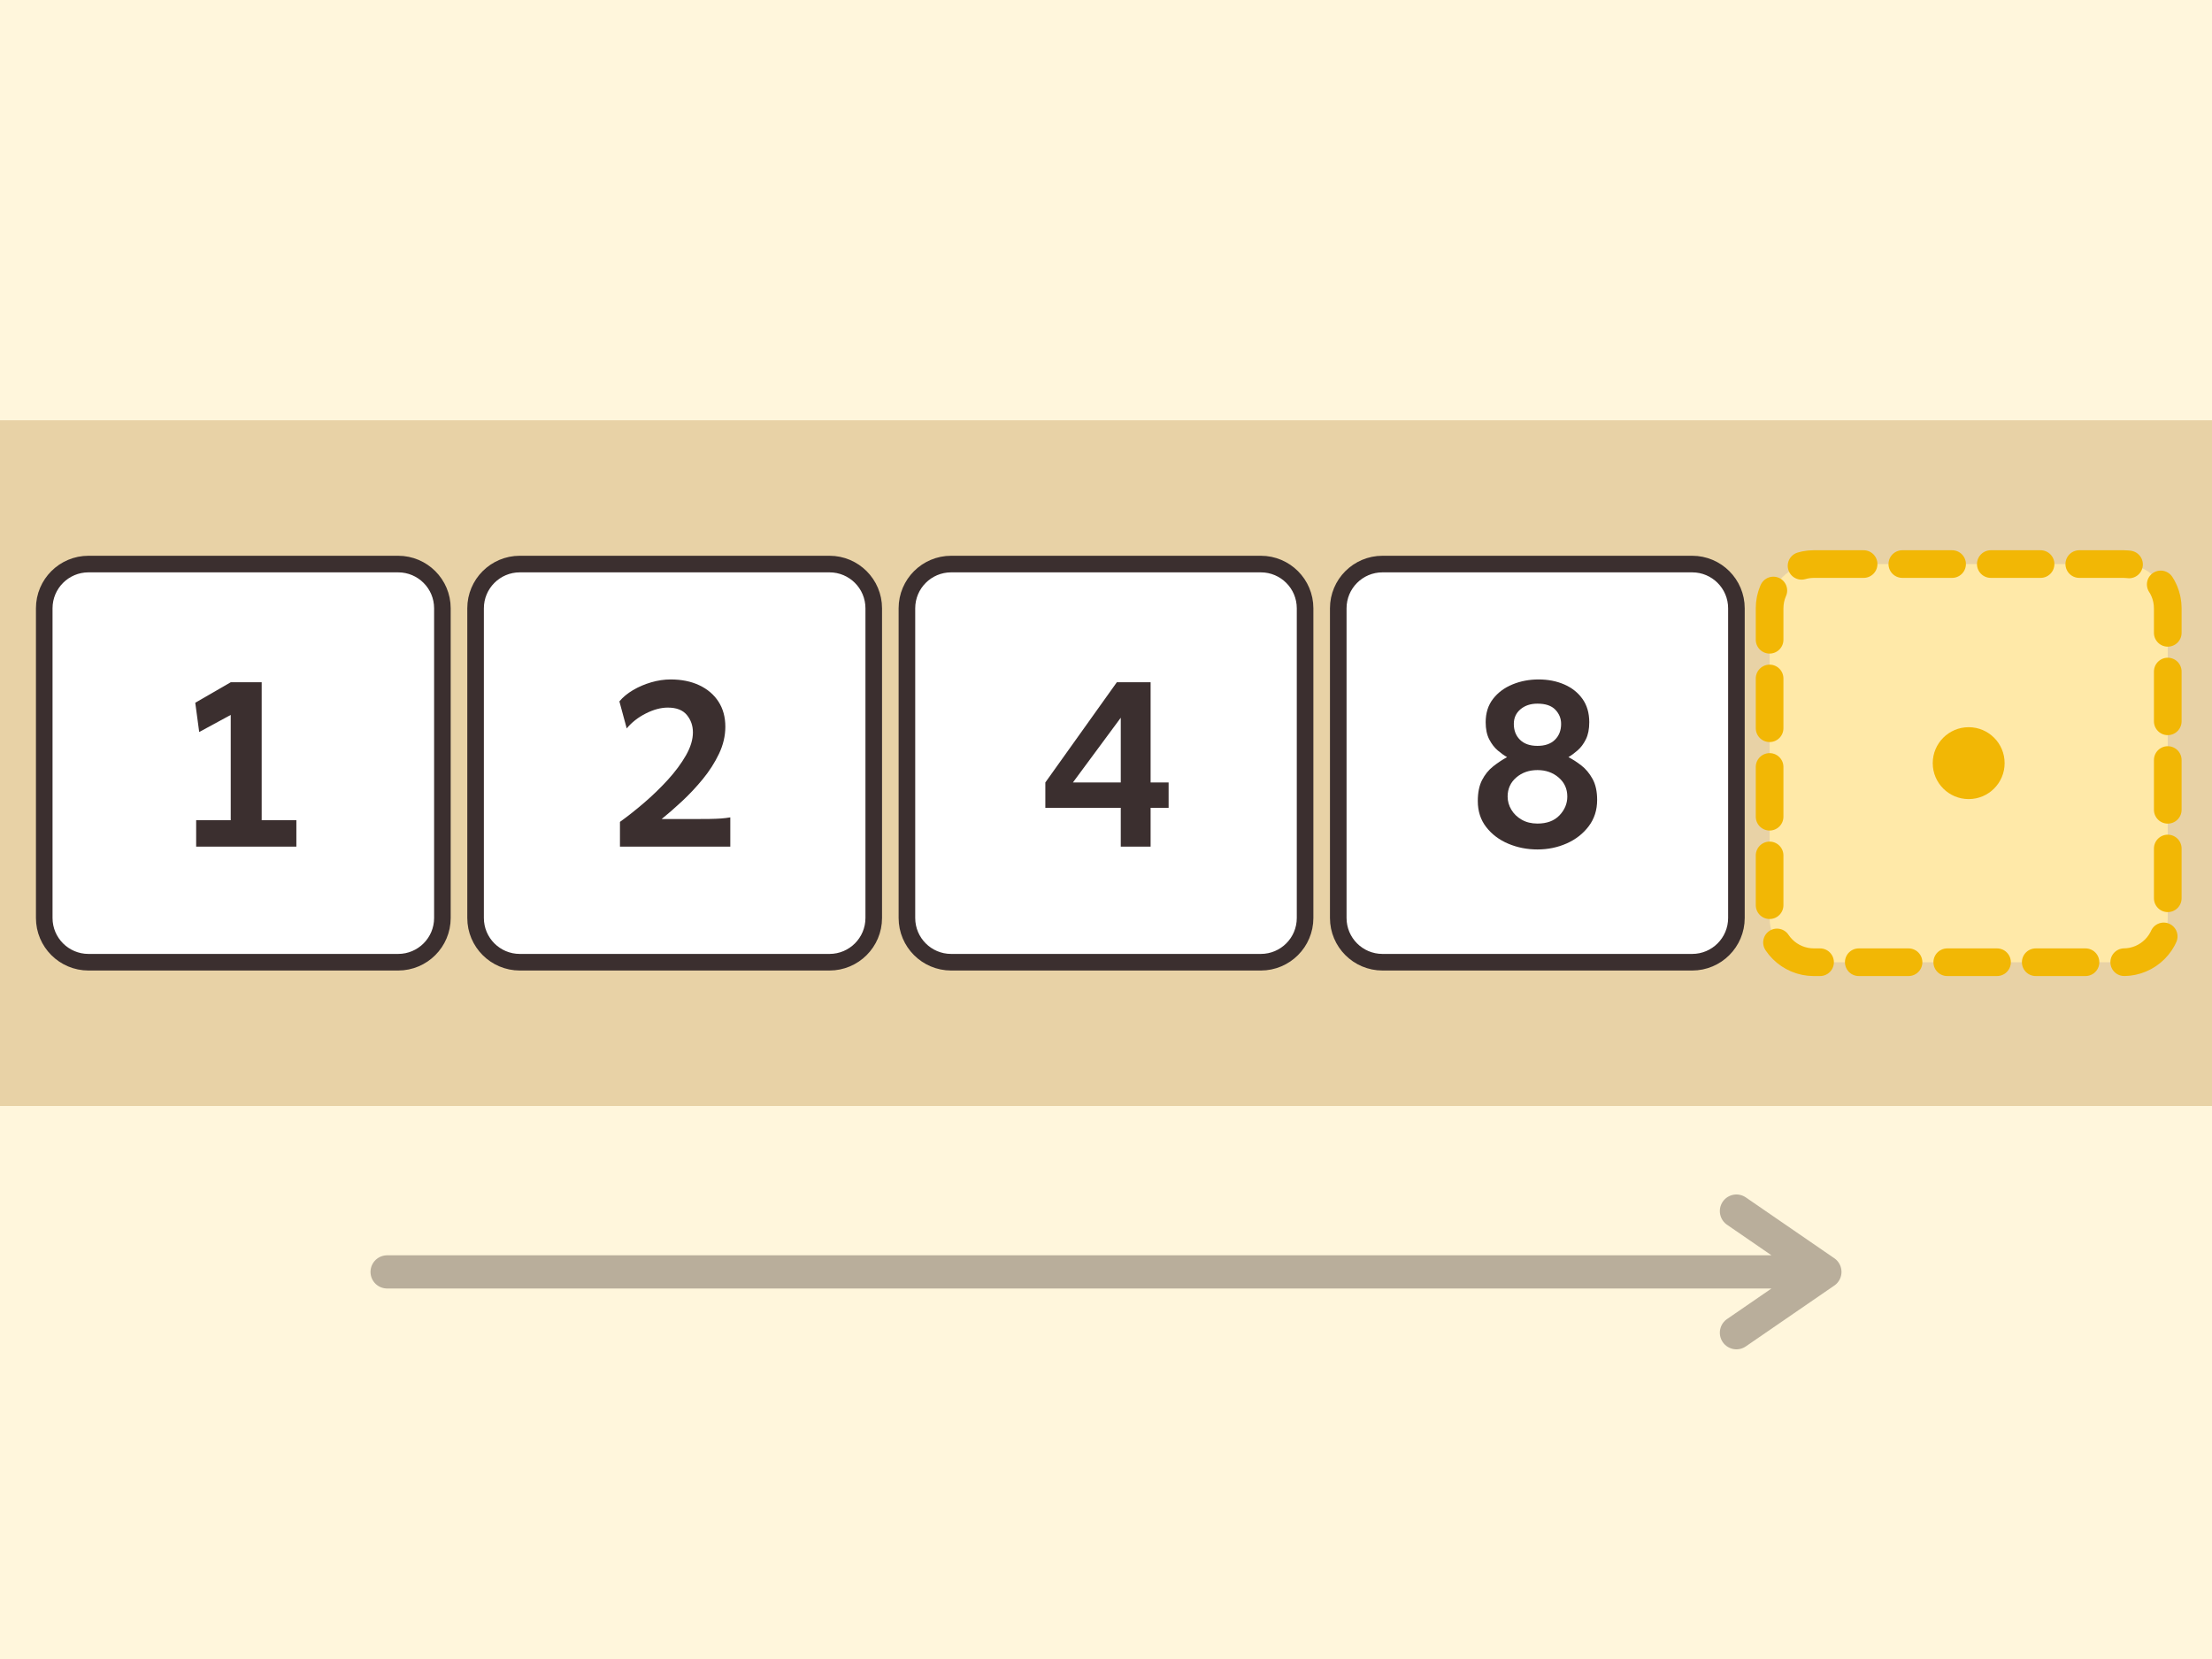
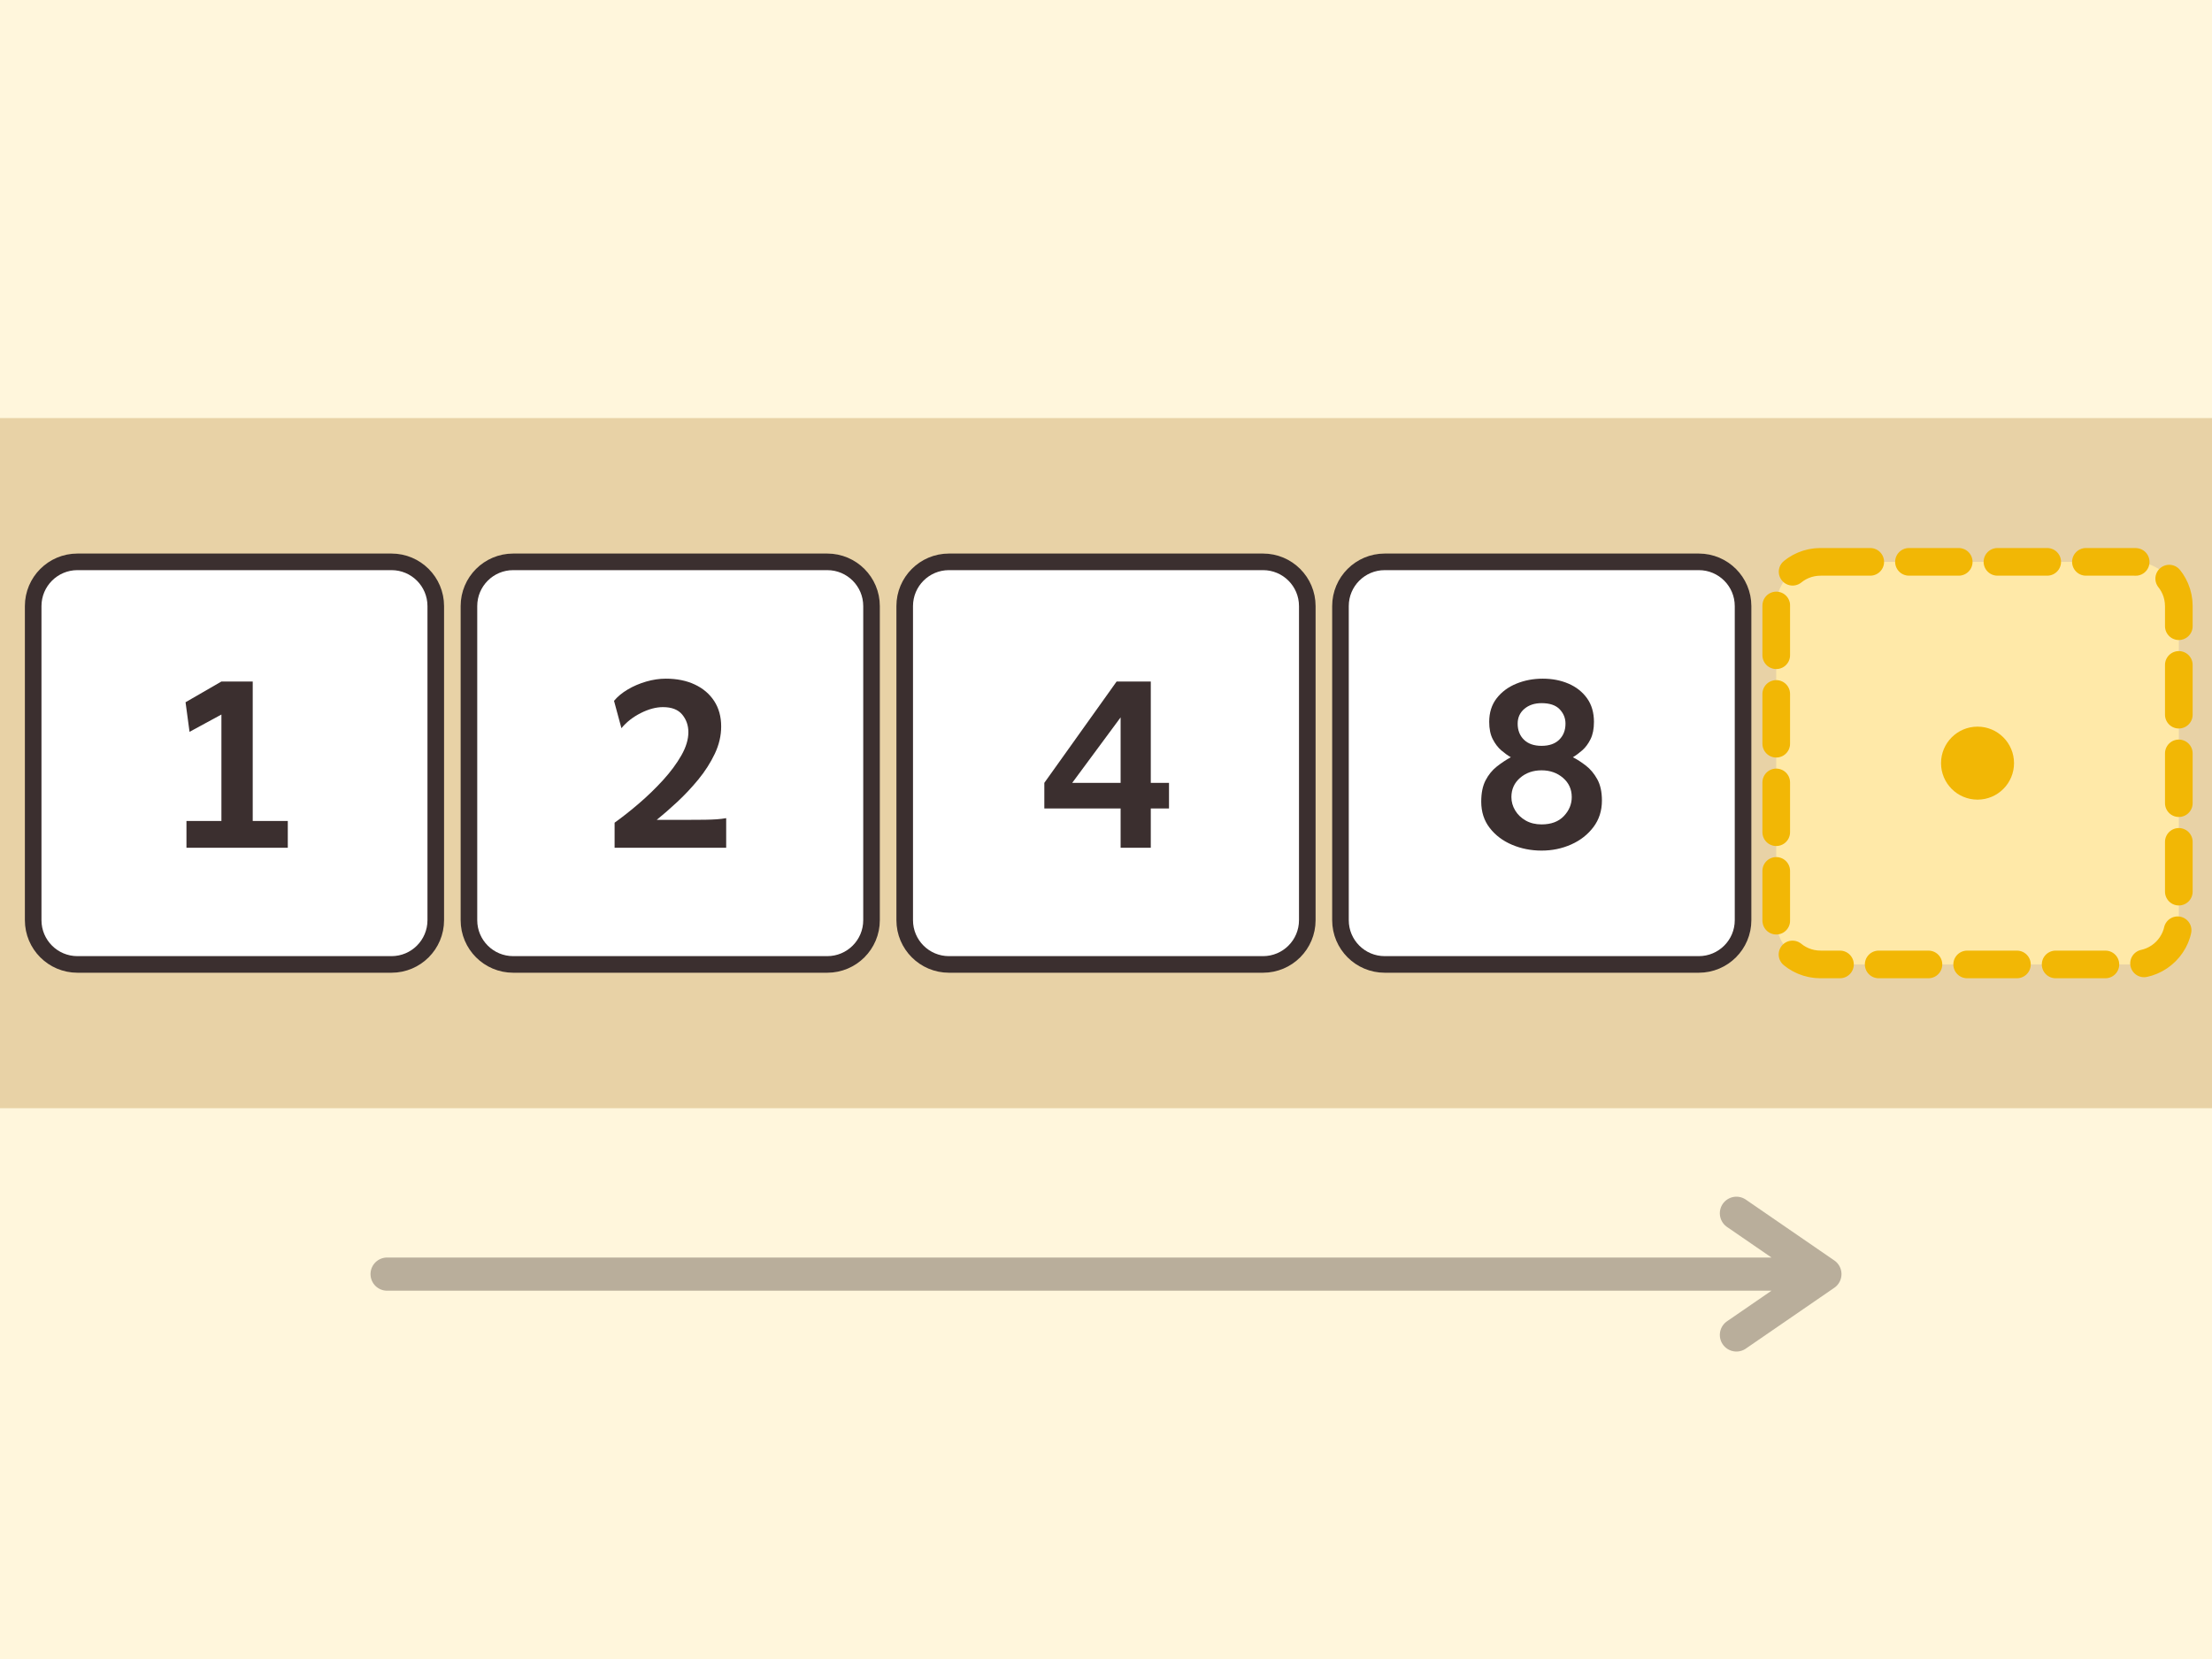
<svg xmlns="http://www.w3.org/2000/svg" viewBox="0 0 400 300">
  <rect width="400" height="300" fill="#fff6dc" />
-   <rect x="0" y="76.0" width="400" height="124.0" fill="#e8d2a6" />
-   <rect x="8.0" y="102.0" width="72.0" height="72.0" rx="8" fill="#ffffff" stroke="#3b2f2f" stroke-width="3" />
-   <path transform="translate(31.4 153.1) scale(0.02036 -0.02036)" d="M1090 0H200V235H507V1170L227 1018L192 1278L507 1460H782V235H1090Z" fill="#3b2f2f" />
-   <rect x="86.0" y="102.0" width="72.0" height="72.0" rx="8" fill="#ffffff" stroke="#3b2f2f" stroke-width="3" />
-   <path transform="translate(109.4 153.1) scale(0.02036 -0.02036)" d="M1113 260V0H133V220Q235 293 347.5 389.5Q460 486 558.5 594.0Q657 702 719.0 810.5Q781 919 781 1015Q781 1104 727.0 1169.5Q673 1235 558 1235Q466 1235 363.0 1183.0Q260 1131 193 1050L128 1290Q174 1346 248.5 1390.0Q323 1434 410.5 1459.5Q498 1485 583 1485Q728 1485 837.5 1433.5Q947 1382 1008.0 1288.0Q1069 1194 1069 1065Q1069 943 1012.5 824.5Q956 706 868.0 599.0Q780 492 682.5 401.5Q585 311 503 245H768Q867 245 928.0 246.0Q989 247 1031.0 250.0Q1073 253 1113 260Z" fill="#3b2f2f" />
-   <rect x="164.0" y="102.0" width="72.0" height="72.0" rx="8" fill="#ffffff" stroke="#3b2f2f" stroke-width="3" />
-   <path transform="translate(187.4 153.1) scale(0.02036 -0.02036)" d="M1175 345H1015V0H750V345H80V570L715 1460H1015V570H1175ZM750 1145 325 570H750Z" fill="#3b2f2f" />
-   <rect x="242.0" y="102.0" width="72.0" height="72.0" rx="8" fill="#ffffff" stroke="#3b2f2f" stroke-width="3" />
-   <path transform="translate(265.4 153.1) scale(0.02036 -0.02036)" d="M620 -25Q482 -25 361.0 26.0Q240 77 165.0 173.5Q90 270 90 405Q90 518 128.0 591.5Q166 665 226.0 712.5Q286 760 350 795Q311 817 267.0 854.5Q223 892 191.5 953.0Q160 1014 160 1105Q160 1228 225.5 1312.5Q291 1397 398.5 1441.0Q506 1485 630 1485Q755 1485 857.0 1441.0Q959 1397 1019.5 1312.5Q1080 1228 1080 1105Q1080 1014 1050.0 953.5Q1020 893 977.0 855.5Q934 818 895 795Q950 767 1009.0 721.5Q1068 676 1109.0 602.0Q1150 528 1150 415Q1150 280 1075.0 181.0Q1000 82 879.5 28.5Q759 -25 620 -25ZM830 1090Q830 1163 778.5 1216.5Q727 1270 620 1270Q528 1270 469.0 1220.0Q410 1170 410 1090Q410 1003 465.0 949.0Q520 895 620 895Q720 895 775.0 949.0Q830 1003 830 1090ZM885 445Q885 548 808.0 614.0Q731 680 620 680Q508 680 431.5 614.0Q355 548 355 445Q355 383 388.0 328.0Q421 273 480.5 239.0Q540 205 620 205Q746 205 815.5 278.0Q885 351 885 445Z" fill="#3b2f2f" />
-   <rect x="320.0" y="102.0" width="72.0" height="72.0" rx="8" fill="#ffe9a8" stroke="#f2b705" stroke-width="5" stroke-dasharray="9 7" stroke-linecap="round" />
-   <circle cx="356.0" cy="138.0" r="6.5" fill="#f2b705" />
-   <path d="M70 230.0H330M314 219.0L330 230.0L314 241.0" fill="none" stroke="#b9ae9b" stroke-width="6" stroke-linecap="round" stroke-linejoin="round" />
+   <rect x="0" y="75.6" width="400" height="124.8" fill="#e8d2a6" />
+   <rect x="6.0" y="101.6" width="72.8" height="72.8" rx="8" fill="#ffffff" stroke="#3b2f2f" stroke-width="3" />
+   <path transform="translate(29.6 153.3) scale(0.02059 -0.02059)" d="M1090 0H200V235H507V1170L227 1018L192 1278L507 1460H782V235H1090Z" fill="#3b2f2f" />
+   <rect x="84.8" y="101.6" width="72.8" height="72.8" rx="8" fill="#ffffff" stroke="#3b2f2f" stroke-width="3" />
+   <path transform="translate(108.4 153.3) scale(0.02059 -0.02059)" d="M1113 260V0H133V220Q235 293 347.5 389.5Q460 486 558.5 594.0Q657 702 719.0 810.5Q781 919 781 1015Q781 1104 727.0 1169.5Q673 1235 558 1235Q466 1235 363.0 1183.0Q260 1131 193 1050L128 1290Q174 1346 248.5 1390.0Q323 1434 410.5 1459.5Q498 1485 583 1485Q728 1485 837.5 1433.5Q947 1382 1008.0 1288.0Q1069 1194 1069 1065Q1069 943 1012.5 824.5Q956 706 868.0 599.0Q780 492 682.5 401.5Q585 311 503 245H768Q867 245 928.0 246.0Q989 247 1031.0 250.0Q1073 253 1113 260Z" fill="#3b2f2f" />
+   <rect x="163.6" y="101.6" width="72.8" height="72.8" rx="8" fill="#ffffff" stroke="#3b2f2f" stroke-width="3" />
+   <path transform="translate(187.2 153.3) scale(0.02059 -0.02059)" d="M1175 345H1015V0H750V345H80V570L715 1460H1015V570H1175ZM750 1145 325 570H750Z" fill="#3b2f2f" />
+   <rect x="242.4" y="101.6" width="72.8" height="72.8" rx="8" fill="#ffffff" stroke="#3b2f2f" stroke-width="3" />
+   <path transform="translate(266.0 153.3) scale(0.02059 -0.02059)" d="M620 -25Q482 -25 361.0 26.0Q240 77 165.0 173.5Q90 270 90 405Q90 518 128.0 591.5Q166 665 226.0 712.5Q286 760 350 795Q311 817 267.0 854.5Q223 892 191.5 953.0Q160 1014 160 1105Q160 1228 225.5 1312.5Q291 1397 398.5 1441.0Q506 1485 630 1485Q755 1485 857.0 1441.0Q959 1397 1019.5 1312.5Q1080 1228 1080 1105Q1080 1014 1050.0 953.5Q1020 893 977.0 855.5Q934 818 895 795Q950 767 1009.0 721.5Q1068 676 1109.0 602.0Q1150 528 1150 415Q1150 280 1075.0 181.0Q1000 82 879.5 28.5Q759 -25 620 -25ZM830 1090Q830 1163 778.5 1216.5Q727 1270 620 1270Q528 1270 469.0 1220.0Q410 1170 410 1090Q410 1003 465.0 949.0Q520 895 620 895Q720 895 775.0 949.0Q830 1003 830 1090ZM885 445Q885 548 808.0 614.0Q731 680 620 680Q508 680 431.5 614.0Q355 548 355 445Q355 383 388.0 328.0Q421 273 480.5 239.0Q540 205 620 205Q746 205 815.5 278.0Q885 351 885 445Z" fill="#3b2f2f" />
+   <rect x="321.2" y="101.6" width="72.8" height="72.8" rx="8" fill="#ffe9a8" stroke="#f2b705" stroke-width="5" stroke-dasharray="9 7" stroke-linecap="round" />
+   <circle cx="357.6" cy="138.0" r="6.6" fill="#f2b705" />
+   <path d="M70 230.4H330M314 219.4L330 230.4L314 241.4" fill="none" stroke="#b9ae9b" stroke-width="6" stroke-linecap="round" stroke-linejoin="round" />
</svg>
